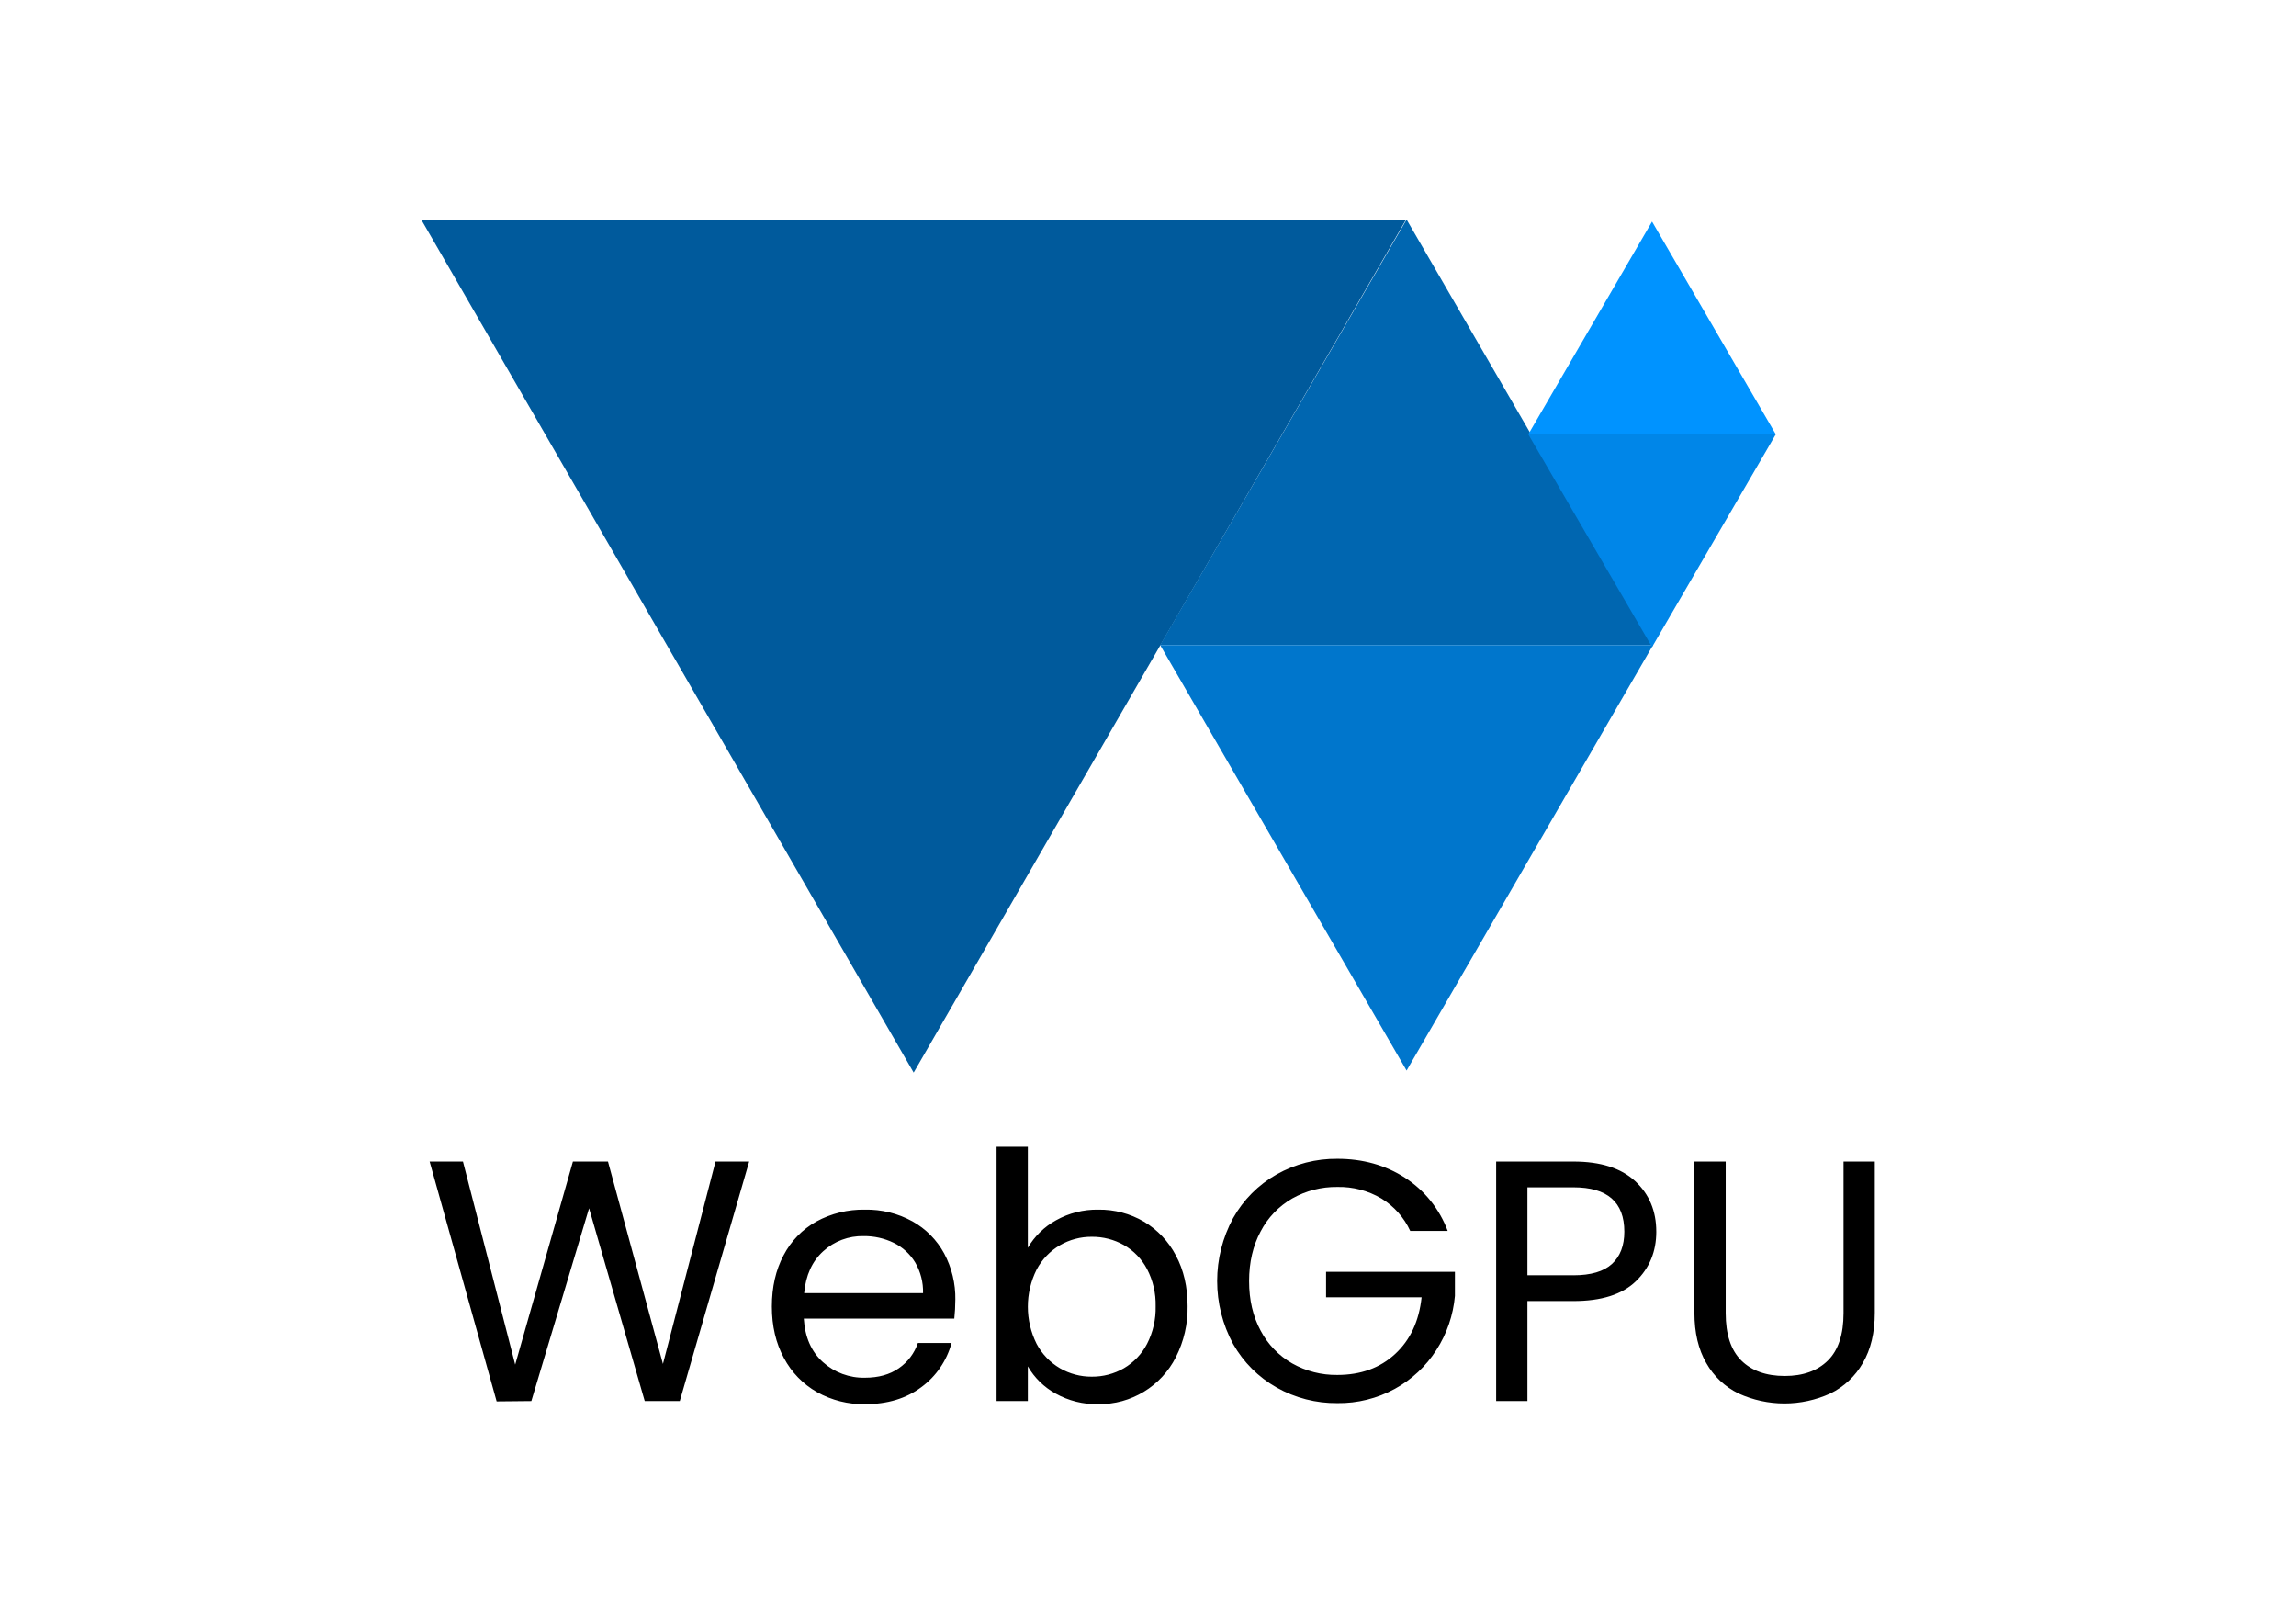
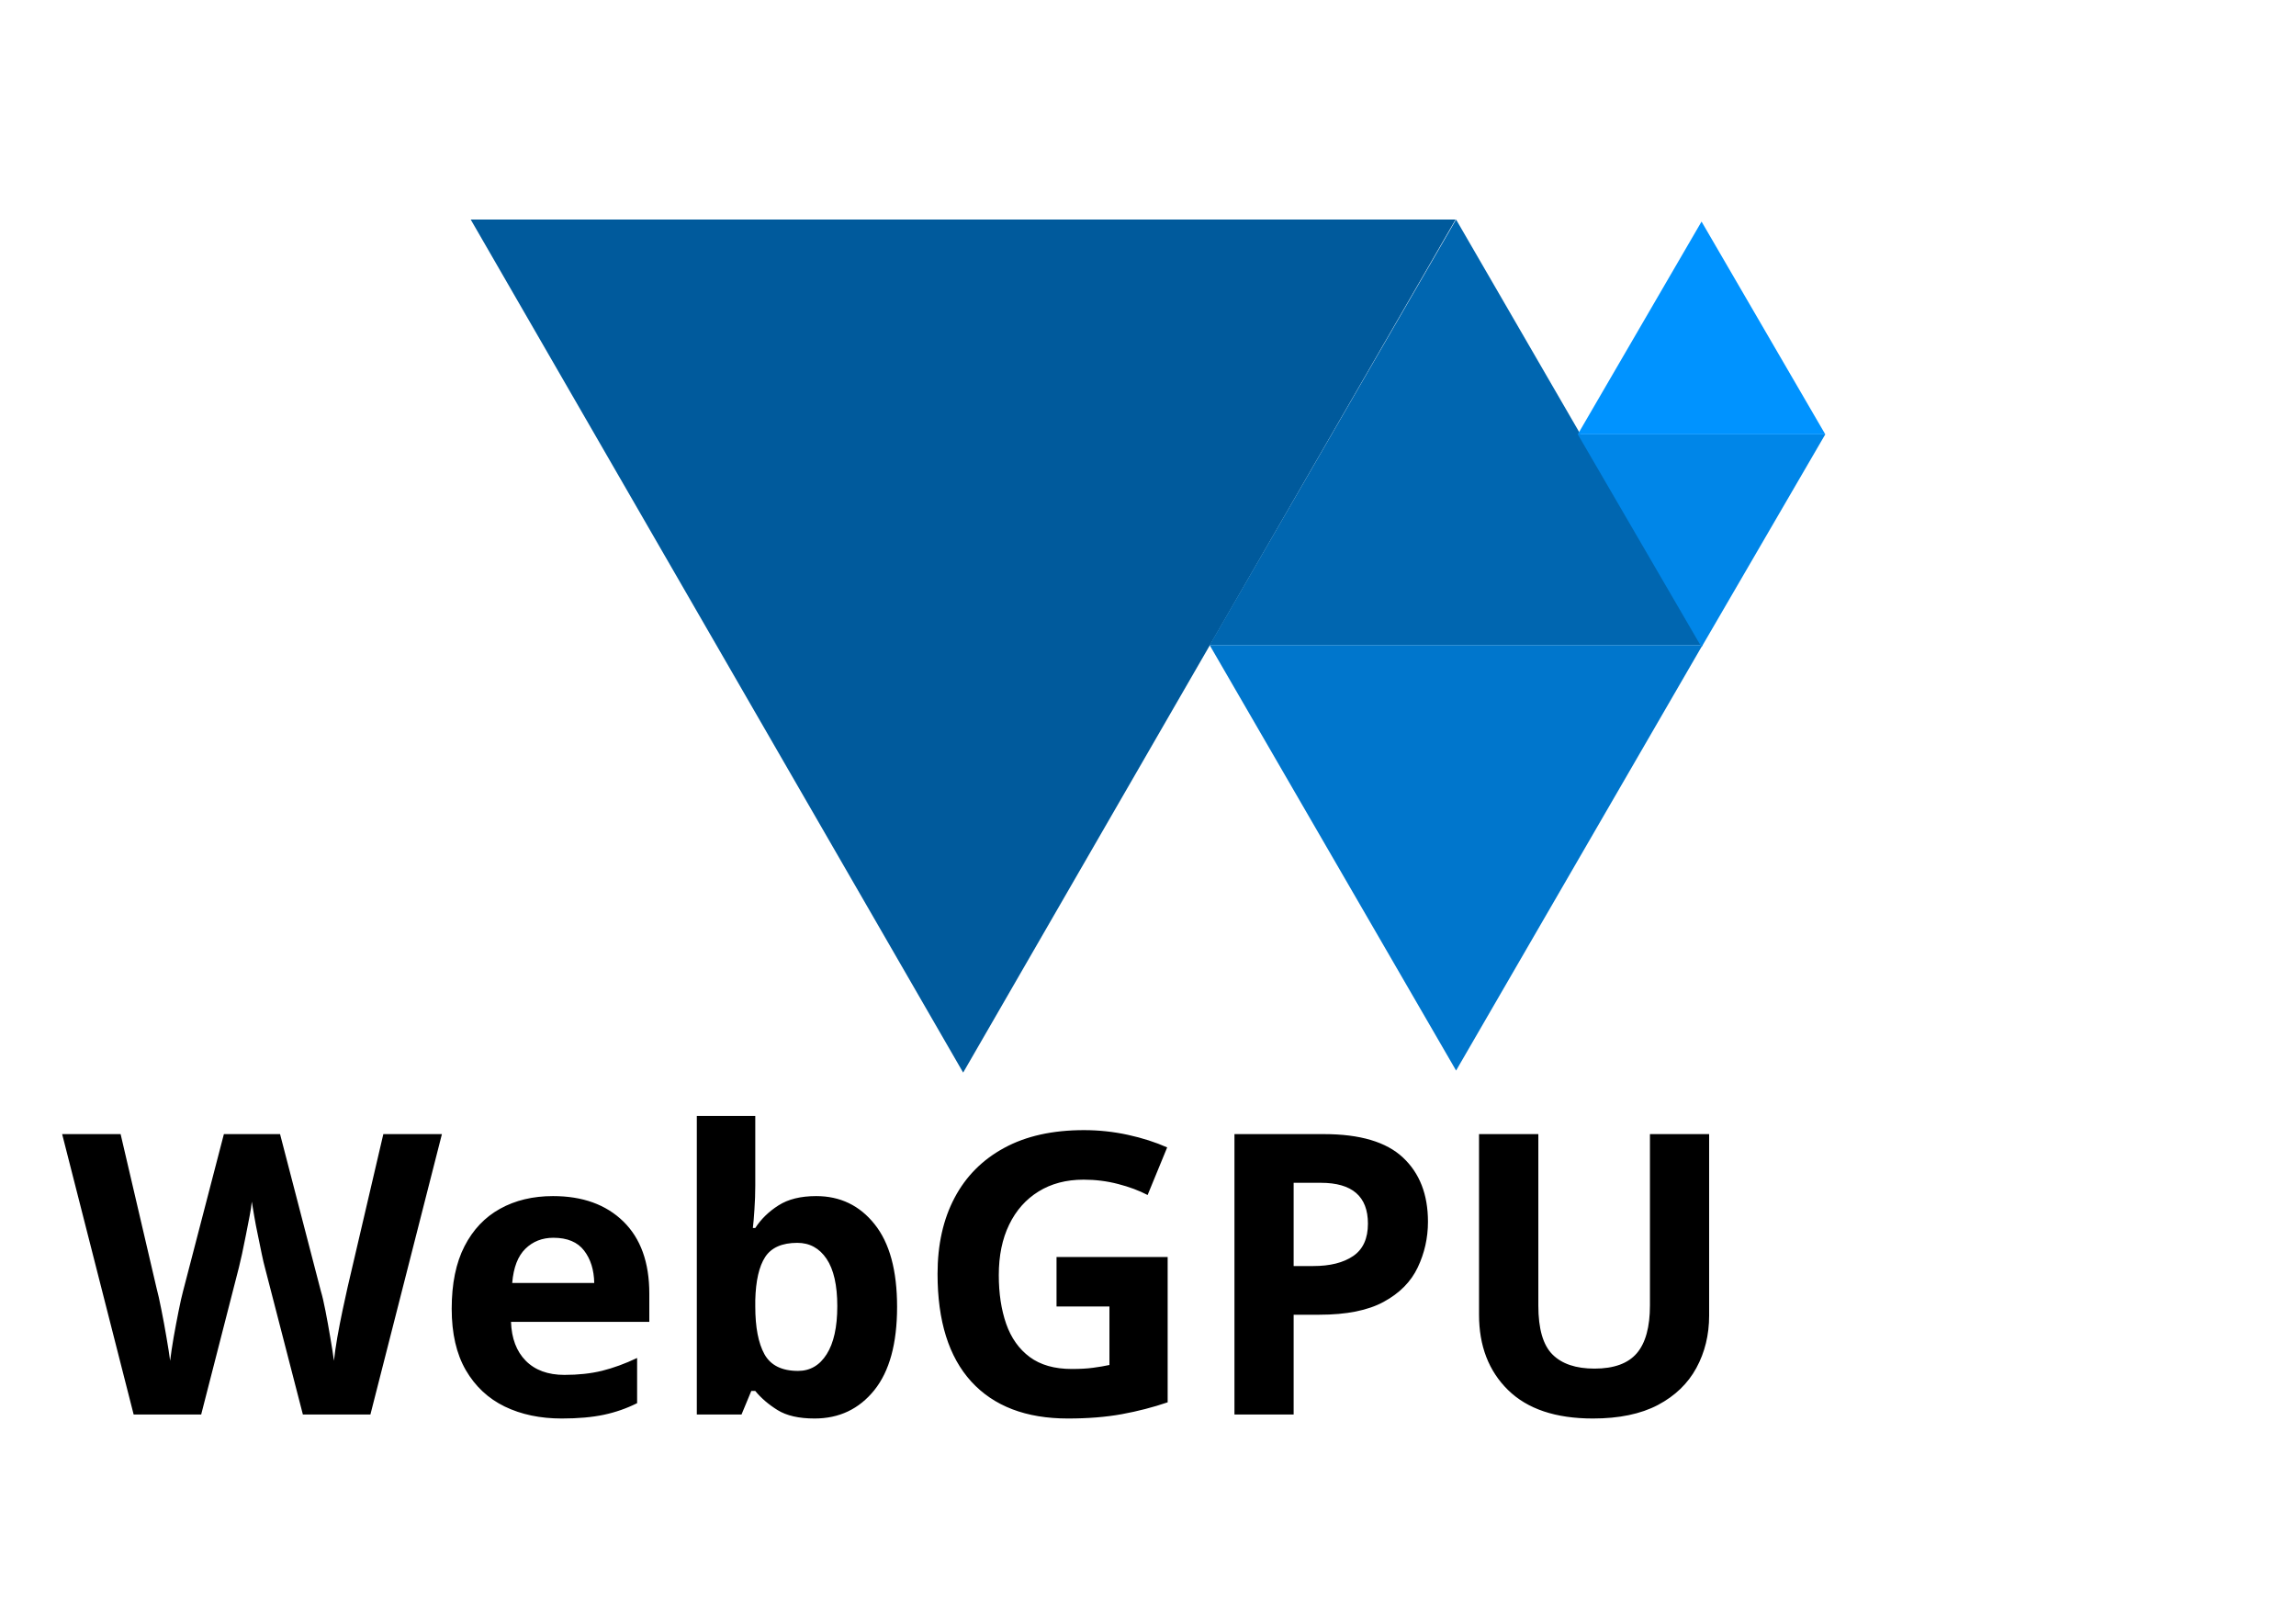
<svg xmlns="http://www.w3.org/2000/svg" width="297mm" height="210mm" viewBox="0 0 297 210" version="1.1" id="svg2970">
  <defs id="defs2967" />
  <g id="layer1">
-     <g id="g3436" transform="translate(-44.09211,3.868421)">
-       <path id="Triangle_1" data-name="Triangle 1" class="cls-1" d="M 162.278,134.855 98.578,24.524 H 225.978 Z" style="fill:#005a9c;fill-rule:evenodd;stroke-width:0.265" />
-       <path id="Triangle_2" data-name="Triangle 2" class="cls-2" d="m 226.043,24.524 -31.882,55.033 h 63.765 z" style="fill:#0066b0;fill-rule:evenodd;stroke-width:0.265" />
-       <path id="Triangle_3" data-name="Triangle 3" class="cls-3" d="M 226.043,134.591 194.16,79.557 h 63.765 z" style="fill:#0076cc;fill-rule:evenodd;stroke-width:0.265" />
-       <path id="Triangle_4" data-name="Triangle 4" class="cls-4" d="M 257.793,79.822 241.785,52.305 h 32.015 z" style="fill:#0086e8;fill-rule:evenodd;stroke-width:0.265" />
-       <path id="Triangle_5" data-name="Triangle 5" class="cls-5" d="m 257.793,24.789 -16.007,27.517 h 32.015 z" style="fill:#0093ff;fill-rule:evenodd;stroke-width:0.265" />
-       <path id="WebGPU" class="cls-6" d="m 136.647,146.357 -6.8,26.179 -7.111,-26.179 h -4.534 l -7.467,26.268 -6.756,-26.268 h -4.311 l 8.667,31.023 4.489,-0.044 7.467,-24.934 7.2,24.934 h 4.533 l 8.978,-30.979 z m 31.023,17.868 a 12.269,12.269 0 0 0 -1.444,-5.978 10.47,10.47 0 0 0 -4.111,-4.156 12.227,12.227 0 0 0 -6.133,-1.511 12.635,12.635 0 0 0 -6.289,1.535 10.608,10.608 0 0 0 -4.245,4.378 q -1.511,2.845 -1.511,6.622 2.6e-4,3.777 1.555,6.645 a 11.007,11.007 0 0 0 4.289,4.422 12.305,12.305 0 0 0 6.2,1.556 q 4.355,0 7.289,-2.2 a 10.472,10.472 0 0 0 3.911,-5.711 h -4.356 a 6.471,6.471 0 0 1 -2.467,3.267 q -1.756,1.223 -4.378,1.222 a 7.843,7.843 0 0 1 -5.445,-2.022 q -2.245,-2.022 -2.467,-5.622 h 19.468 a 23.865,23.865 0 0 0 0.132,-2.444 v 0 z m -4.178,-0.845 h -15.378 q 0.311,-3.466 2.467,-5.422 a 7.497,7.497 0 0 1 5.223,-1.956 8.664,8.664 0 0 1 3.889,0.867 6.652,6.652 0 0 1 2.778,2.533 7.464,7.464 0 0 1 1.022,3.978 v 0 z m 13.556,-5.867 V 144.446 h -4.044 v 32.89 h 4.044 v -4.489 a 9.366,9.366 0 0 0 3.578,3.511 10.833,10.833 0 0 0 5.533,1.378 11.08,11.08 0 0 0 10.045,-6.089 13.983,13.983 0 0 0 1.511,-6.578 q 0,-3.734 -1.511,-6.556 a 11.021,11.021 0 0 0 -4.134,-4.378 11.367,11.367 0 0 0 -5.911,-1.555 10.787,10.787 0 0 0 -5.467,1.378 9.565,9.565 0 0 0 -3.645,3.556 v 0 z m 16.534,7.556 a 10.137,10.137 0 0 1 -1.111,4.867 7.815,7.815 0 0 1 -3,3.156 8.171,8.171 0 0 1 -4.156,1.089 8.084,8.084 0 0 1 -4.111,-1.089 7.959,7.959 0 0 1 -3.022,-3.156 10.731,10.731 0 0 1 0,-9.6 7.964,7.964 0 0 1 3.022,-3.156 8.089,8.089 0 0 1 4.111,-1.089 8.306,8.306 0 0 1 4.156,1.067 7.699,7.699 0 0 1 3,3.111 9.908,9.908 0 0 1 1.111,4.8 z m 37.779,-9.734 a 13.989,13.989 0 0 0 -5.534,-6.889 q -3.8,-2.444 -8.733,-2.444 a 15.637,15.637 0 0 0 -7.867,2.022 14.808,14.808 0 0 0 -5.622,5.645 17.083,17.083 0 0 0 0,16.29 14.845,14.845 0 0 0 5.622,5.622 15.628,15.628 0 0 0 7.867,2.022 15.07,15.07 0 0 0 7.422,-1.844 14.827,14.827 0 0 0 5.378,-5.023 15.384,15.384 0 0 0 2.4,-7 v -3.111 h -16.667 v 3.289 h 12.356 q -0.49,4.624 -3.422,7.333 -2.932,2.709 -7.467,2.711 a 11.546,11.546 0 0 1 -5.845,-1.489 10.548,10.548 0 0 1 -4.089,-4.245 q -1.489,-2.755 -1.489,-6.4 5.3e-4,-3.645 1.489,-6.422 a 10.524,10.524 0 0 1 4.089,-4.267 11.551,11.551 0 0 1 5.845,-1.489 10.721,10.721 0 0 1 5.689,1.489 9.641,9.641 0 0 1 3.733,4.2 z m 26.979,0.089 q 0,-4 -2.733,-6.534 -2.733,-2.533 -7.978,-2.533 h -10.001 v 30.979 h 4.045 V 164.402 h 5.956 q 5.422,0 8.067,-2.556 2.645,-2.556 2.646,-6.423 v 0 z m -10.711,5.645 h -5.956 V 149.691 h 5.956 q 6.577,0 6.578,5.734 0,2.711 -1.6,4.178 -1.6,1.466 -4.978,1.467 v 0 z m 15.645,-14.711 V 165.913 q 0,3.867 1.535,6.511 a 9.626,9.626 0 0 0 4.178,3.933 14.301,14.301 0 0 0 11.867,0 9.767,9.767 0 0 0 4.2,-3.933 q 1.553,-2.644 1.553,-6.512 v -19.556 h -4.044 v 19.601 q 0,4.134 -2.022,6.134 -2.022,2 -5.578,2 -3.6,0 -5.622,-2 -2.022,-2 -2.022,-6.134 v -19.601 h -4.045 z" style="fill-rule:evenodd;stroke-width:0.265" />
+     <text xml:space="preserve" style="font-style:normal;font-variant:normal;font-weight:600;font-stretch:normal;font-size:50.8px;font-family:'Titillium Web';-inkscape-font-specification:'Titillium Web Semi-Bold';font-variant-ligatures:normal;font-variant-caps:normal;font-variant-numeric:normal;font-variant-east-asian:normal;text-align:center;text-anchor:middle;fill:#000000;fill-opacity:1;stroke:none;stroke-width:0.3" x="149.745" y="182.944" id="text8968">
+       <tspan id="tspan8966" style="font-style:normal;font-variant:normal;font-weight:600;font-stretch:normal;font-size:50.8px;font-family:'Titillium Web';-inkscape-font-specification:'Titillium Web Semi-Bold';font-variant-ligatures:normal;font-variant-caps:normal;font-variant-numeric:normal;font-variant-east-asian:normal;fill:#000000;fill-opacity:1;stroke:none;stroke-width:0.3" x="149.745" y="182.944">WebGPU</tspan>
+     </text>
+     <g id="g9505" transform="translate(6.402916)">
+       <path id="Triangle_1" data-name="Triangle 1" class="cls-1" d="M 118.186,138.724 54.486,28.393 H 181.886 Z" style="fill:#005a9c;fill-rule:evenodd;stroke-width:0.265" />
+       <path id="Triangle_2" data-name="Triangle 2" class="cls-2" d="M 181.951,28.393 150.068,83.426 h 63.765 z" style="fill:#0066b0;fill-rule:evenodd;stroke-width:0.265" />
+       <path id="Triangle_3" data-name="Triangle 3" class="cls-3" d="M 181.951,138.459 150.068,83.426 h 63.765 z" style="fill:#0076cc;fill-rule:evenodd;stroke-width:0.265" />
+       <path id="Triangle_4" data-name="Triangle 4" class="cls-4" d="M 213.701,83.691 197.693,56.174 h 32.015 z" style="fill:#0086e8;fill-rule:evenodd;stroke-width:0.265" />
+       <path id="Triangle_5" data-name="Triangle 5" class="cls-5" d="M 213.701,28.657 197.693,56.174 H 229.708 Z" style="fill:#0093ff;fill-rule:evenodd;stroke-width:0.265" />
    </g>
  </g>
</svg>
